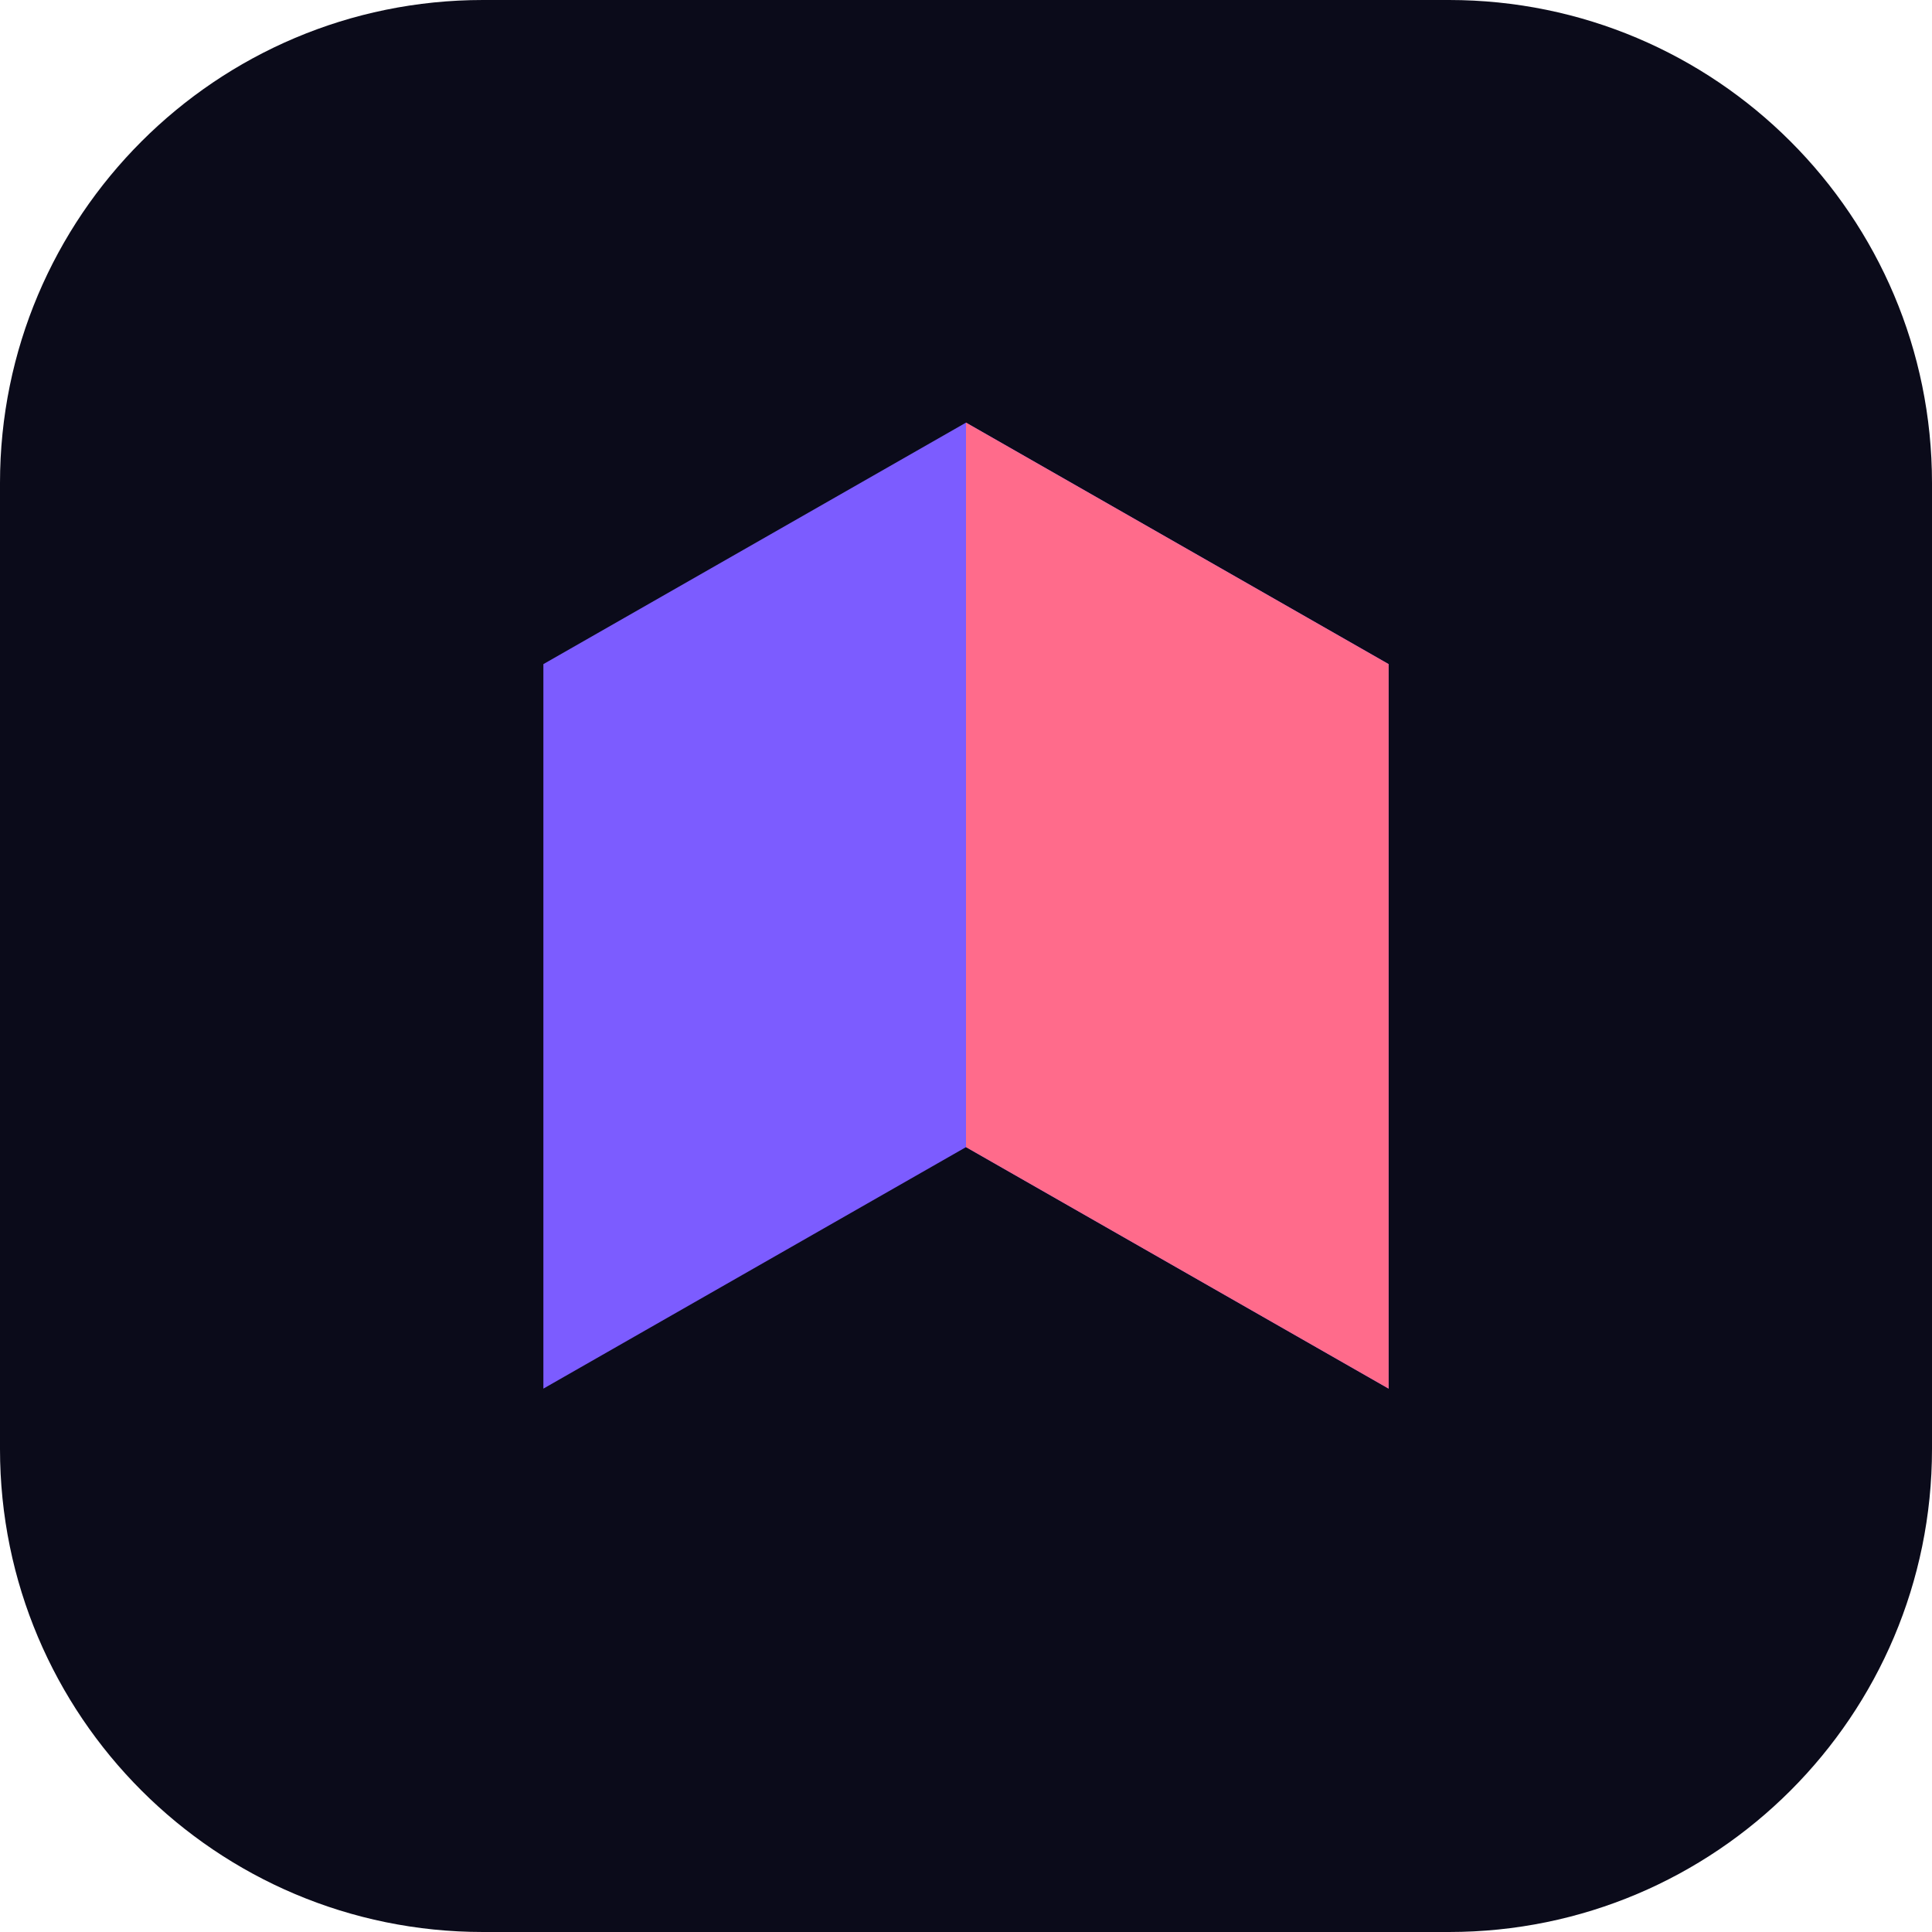
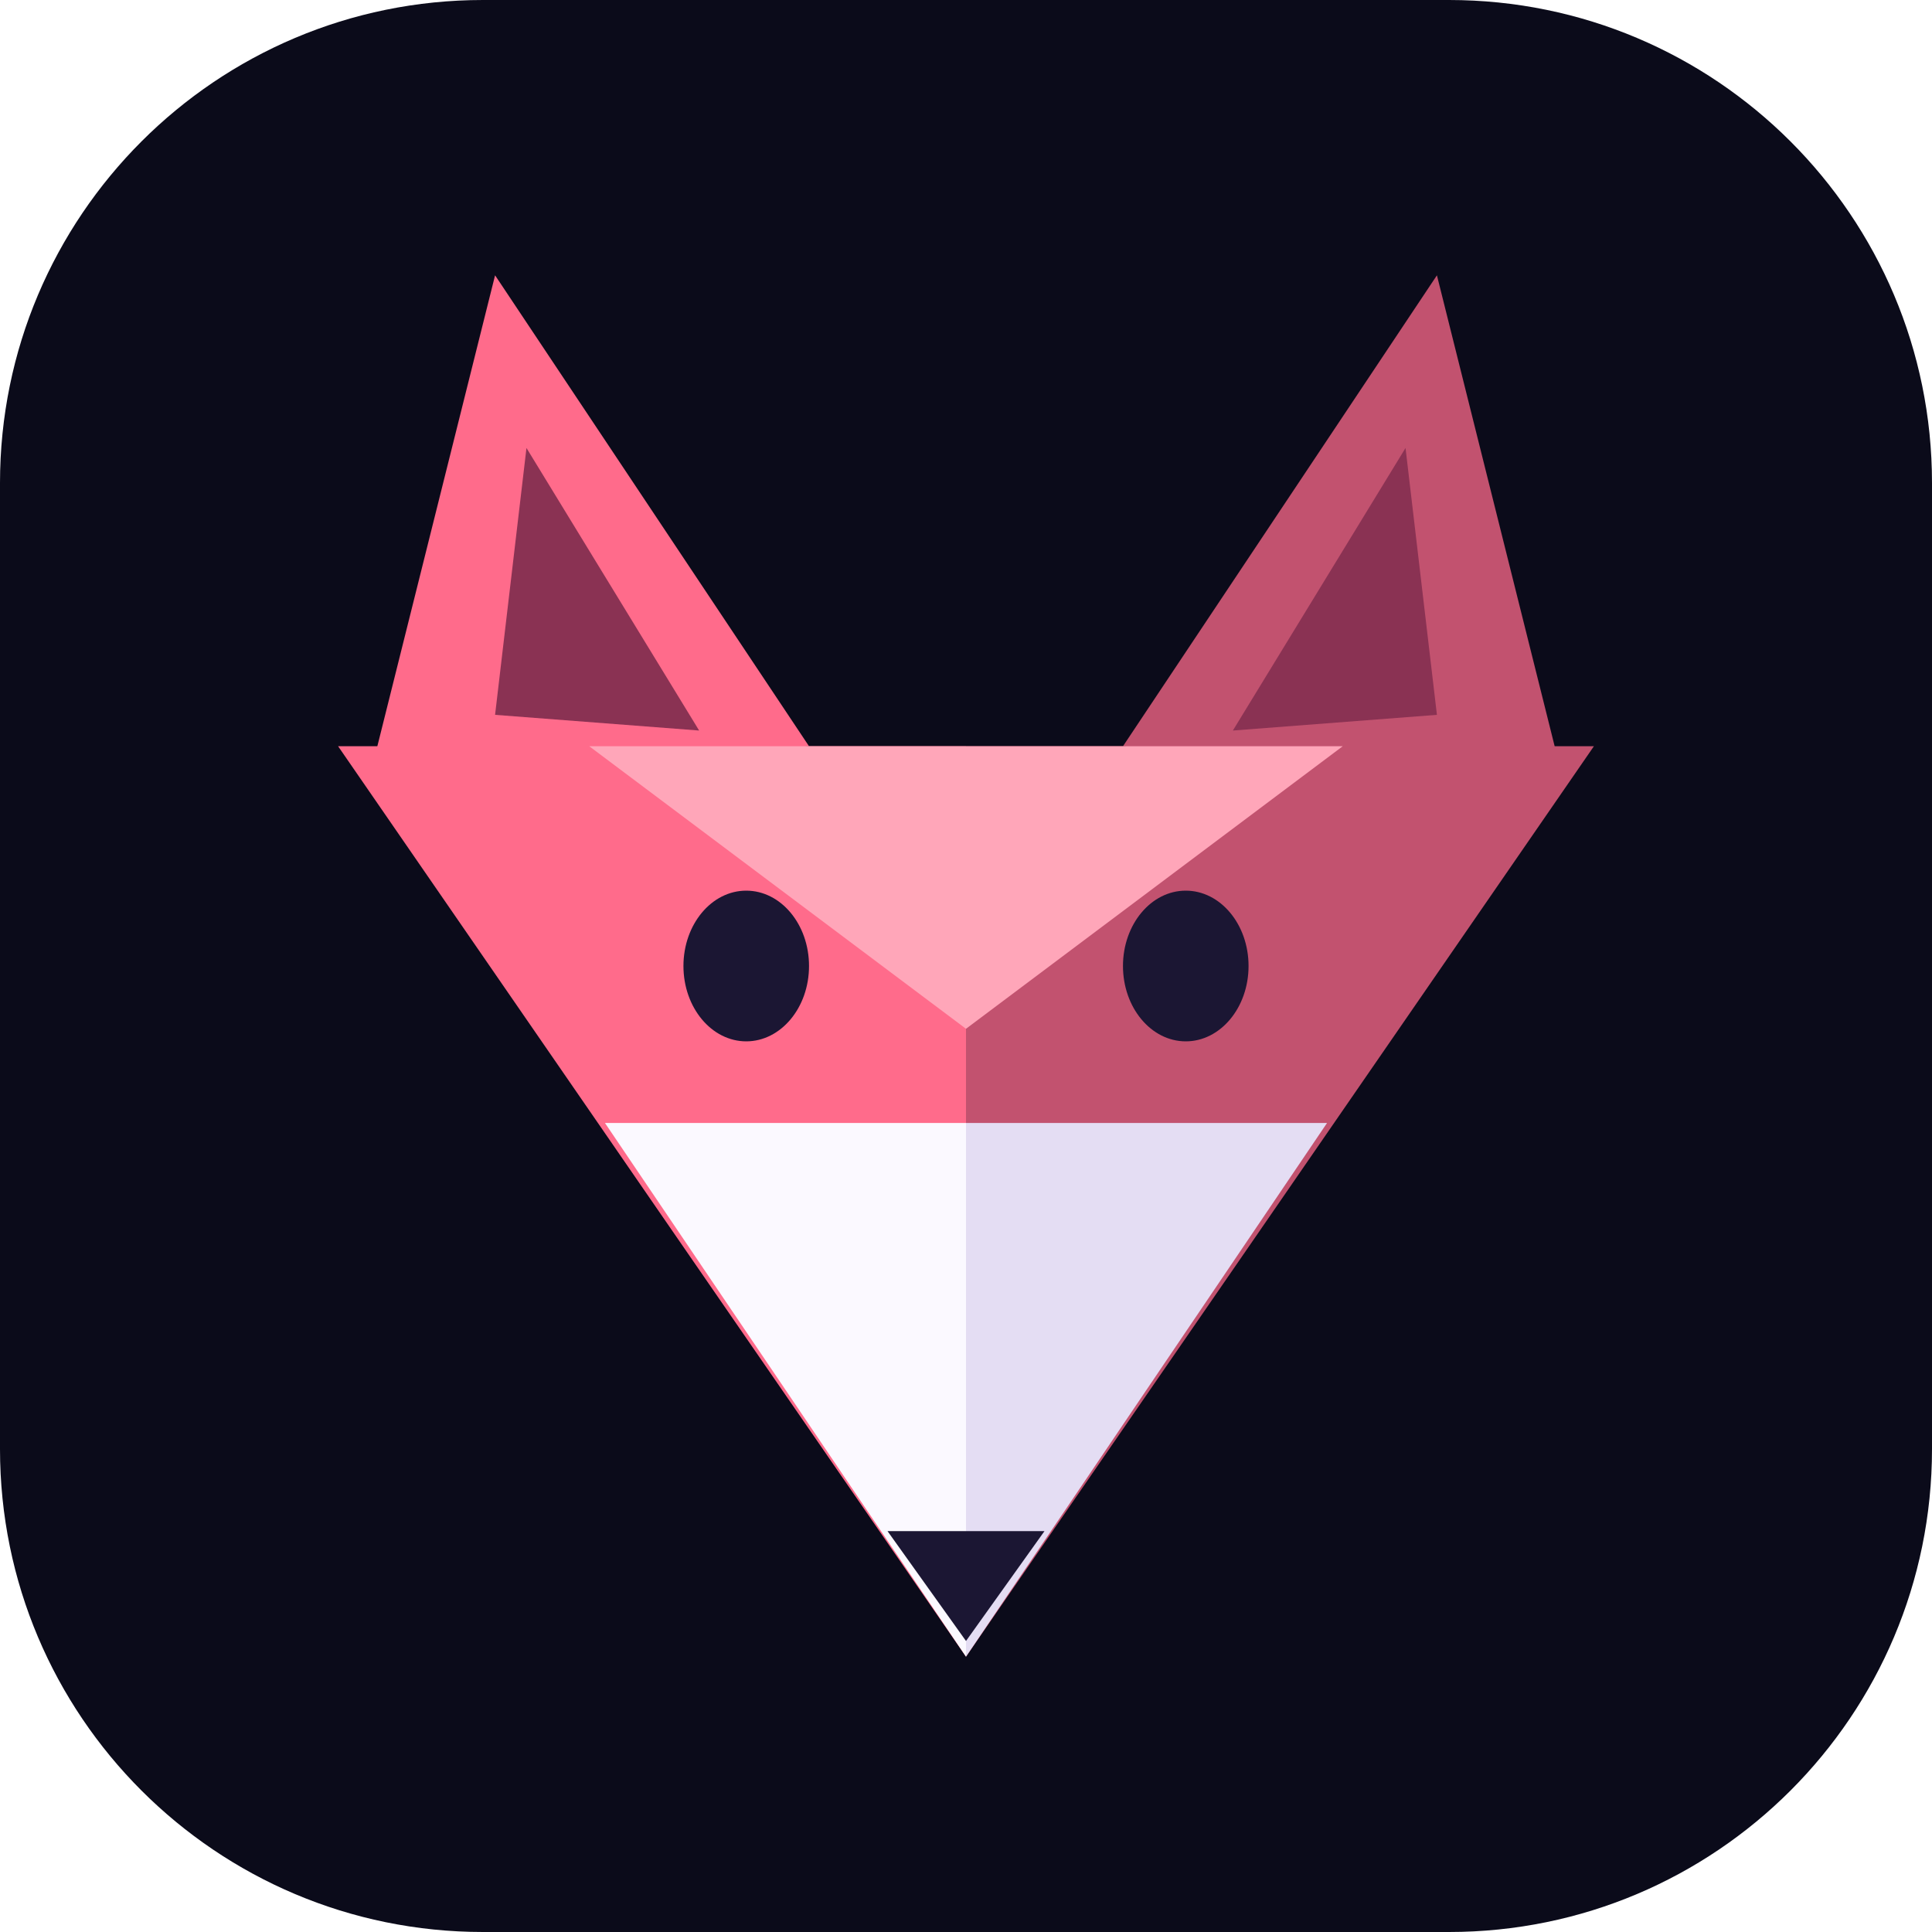
<svg xmlns="http://www.w3.org/2000/svg" viewBox="0 0 64 64">
  <rect width="64" height="64" rx="16" fill="#0B0B1A" />
-   <path d="M18 46V22l14-8 14 8v24l-14-8z" fill="#7C5CFF" />
-   <path d="M32 14v24l14 8V22z" fill="#FF6B8B" />
+   <g transform="translate(-9.6 0.8) scale(0.52)">
+     <polygon points="42,48 50,16 70,46" fill="#FF6B8B" />
+     <polygon points="50,44 52,27 63,45" fill="#8A3253" />
+     <polygon points="90,46 110,16 118,48" fill="#C2526F" />
+     <polygon points="97,45 108,27 110,44" fill="#8A3253" />
+     <polygon points="40,46 80,46 80,104" fill="#FF6B8B" />
+     <polygon points="80,46 120,46 80,104" fill="#C2526F" />
+     <polygon points="56,46 104,46 80,64" fill="#FFA6B9" />
+     <polygon points="57,70 80,70 80,104" fill="#FBF9FF" />
+     <polygon points="80,70 103,70 80,104" fill="#E4DDF3" />
+     <polygon points="75,96 85,96 80,103" fill="#1B1633" />
+     <ellipse cx="66" cy="60" rx="4" ry="4.8" fill="#1B1633" />
+     <ellipse cx="94" cy="60" rx="4" ry="4.8" fill="#1B1633" />
+   </g>
</svg>
